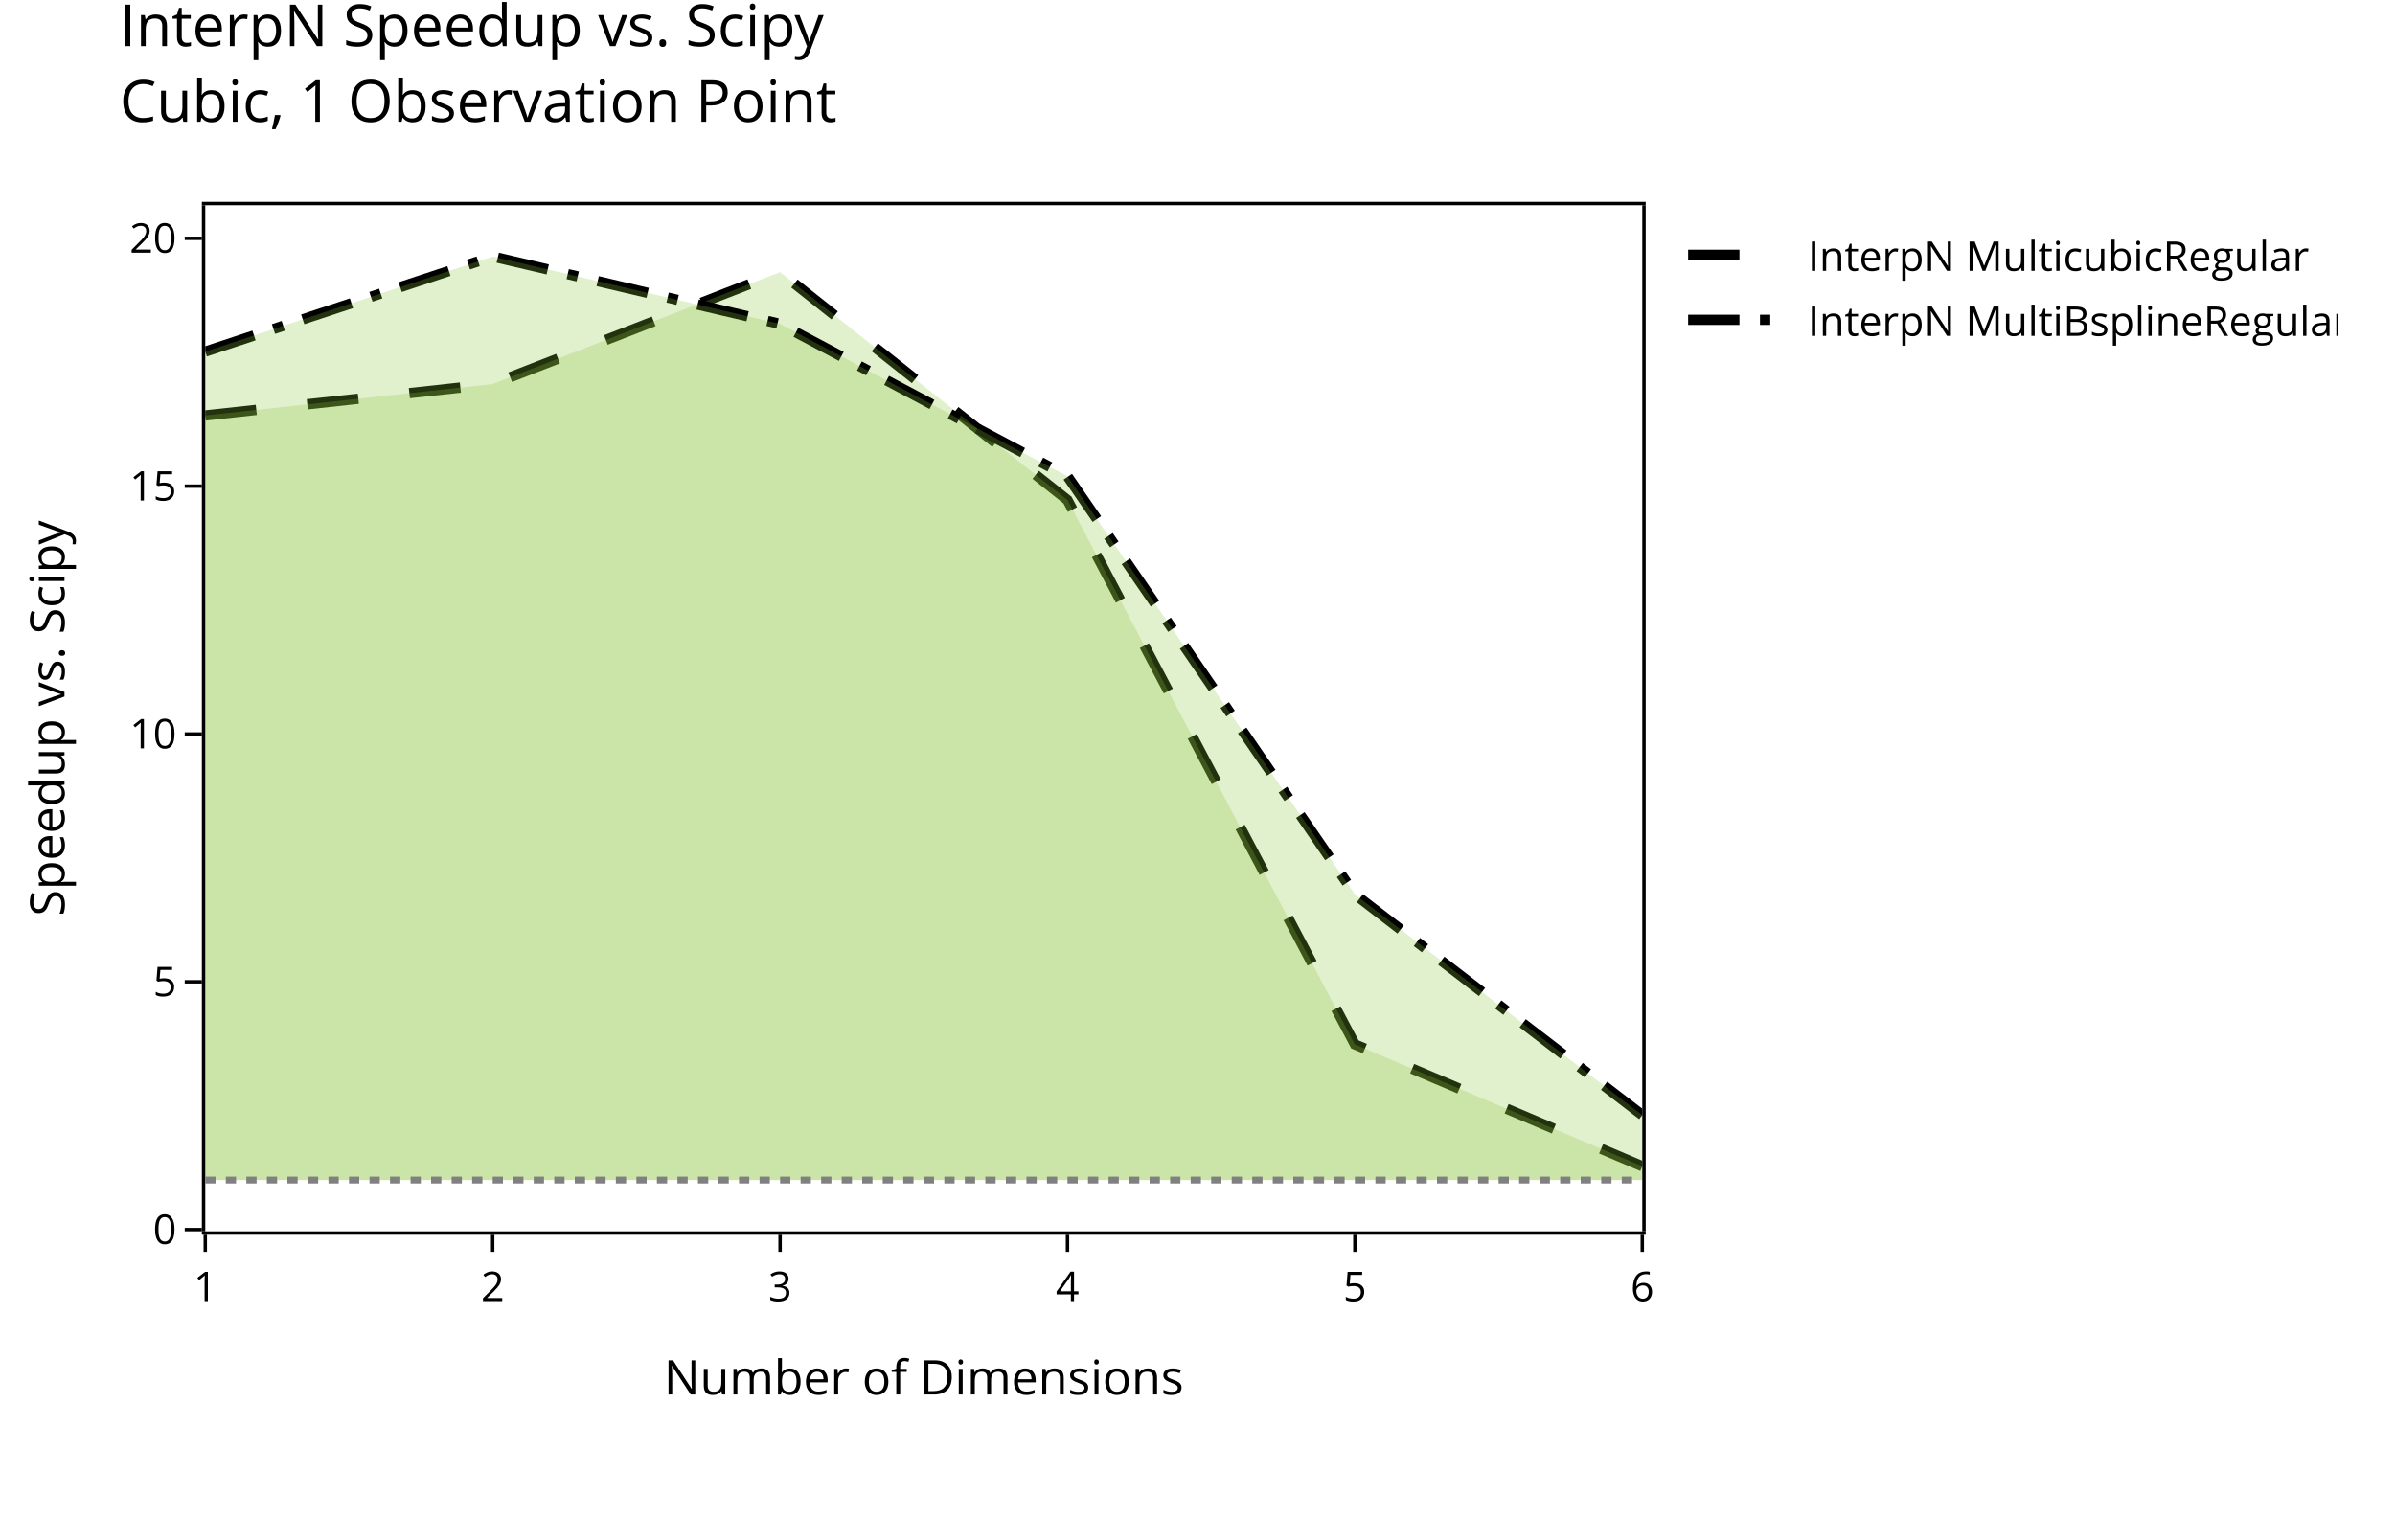
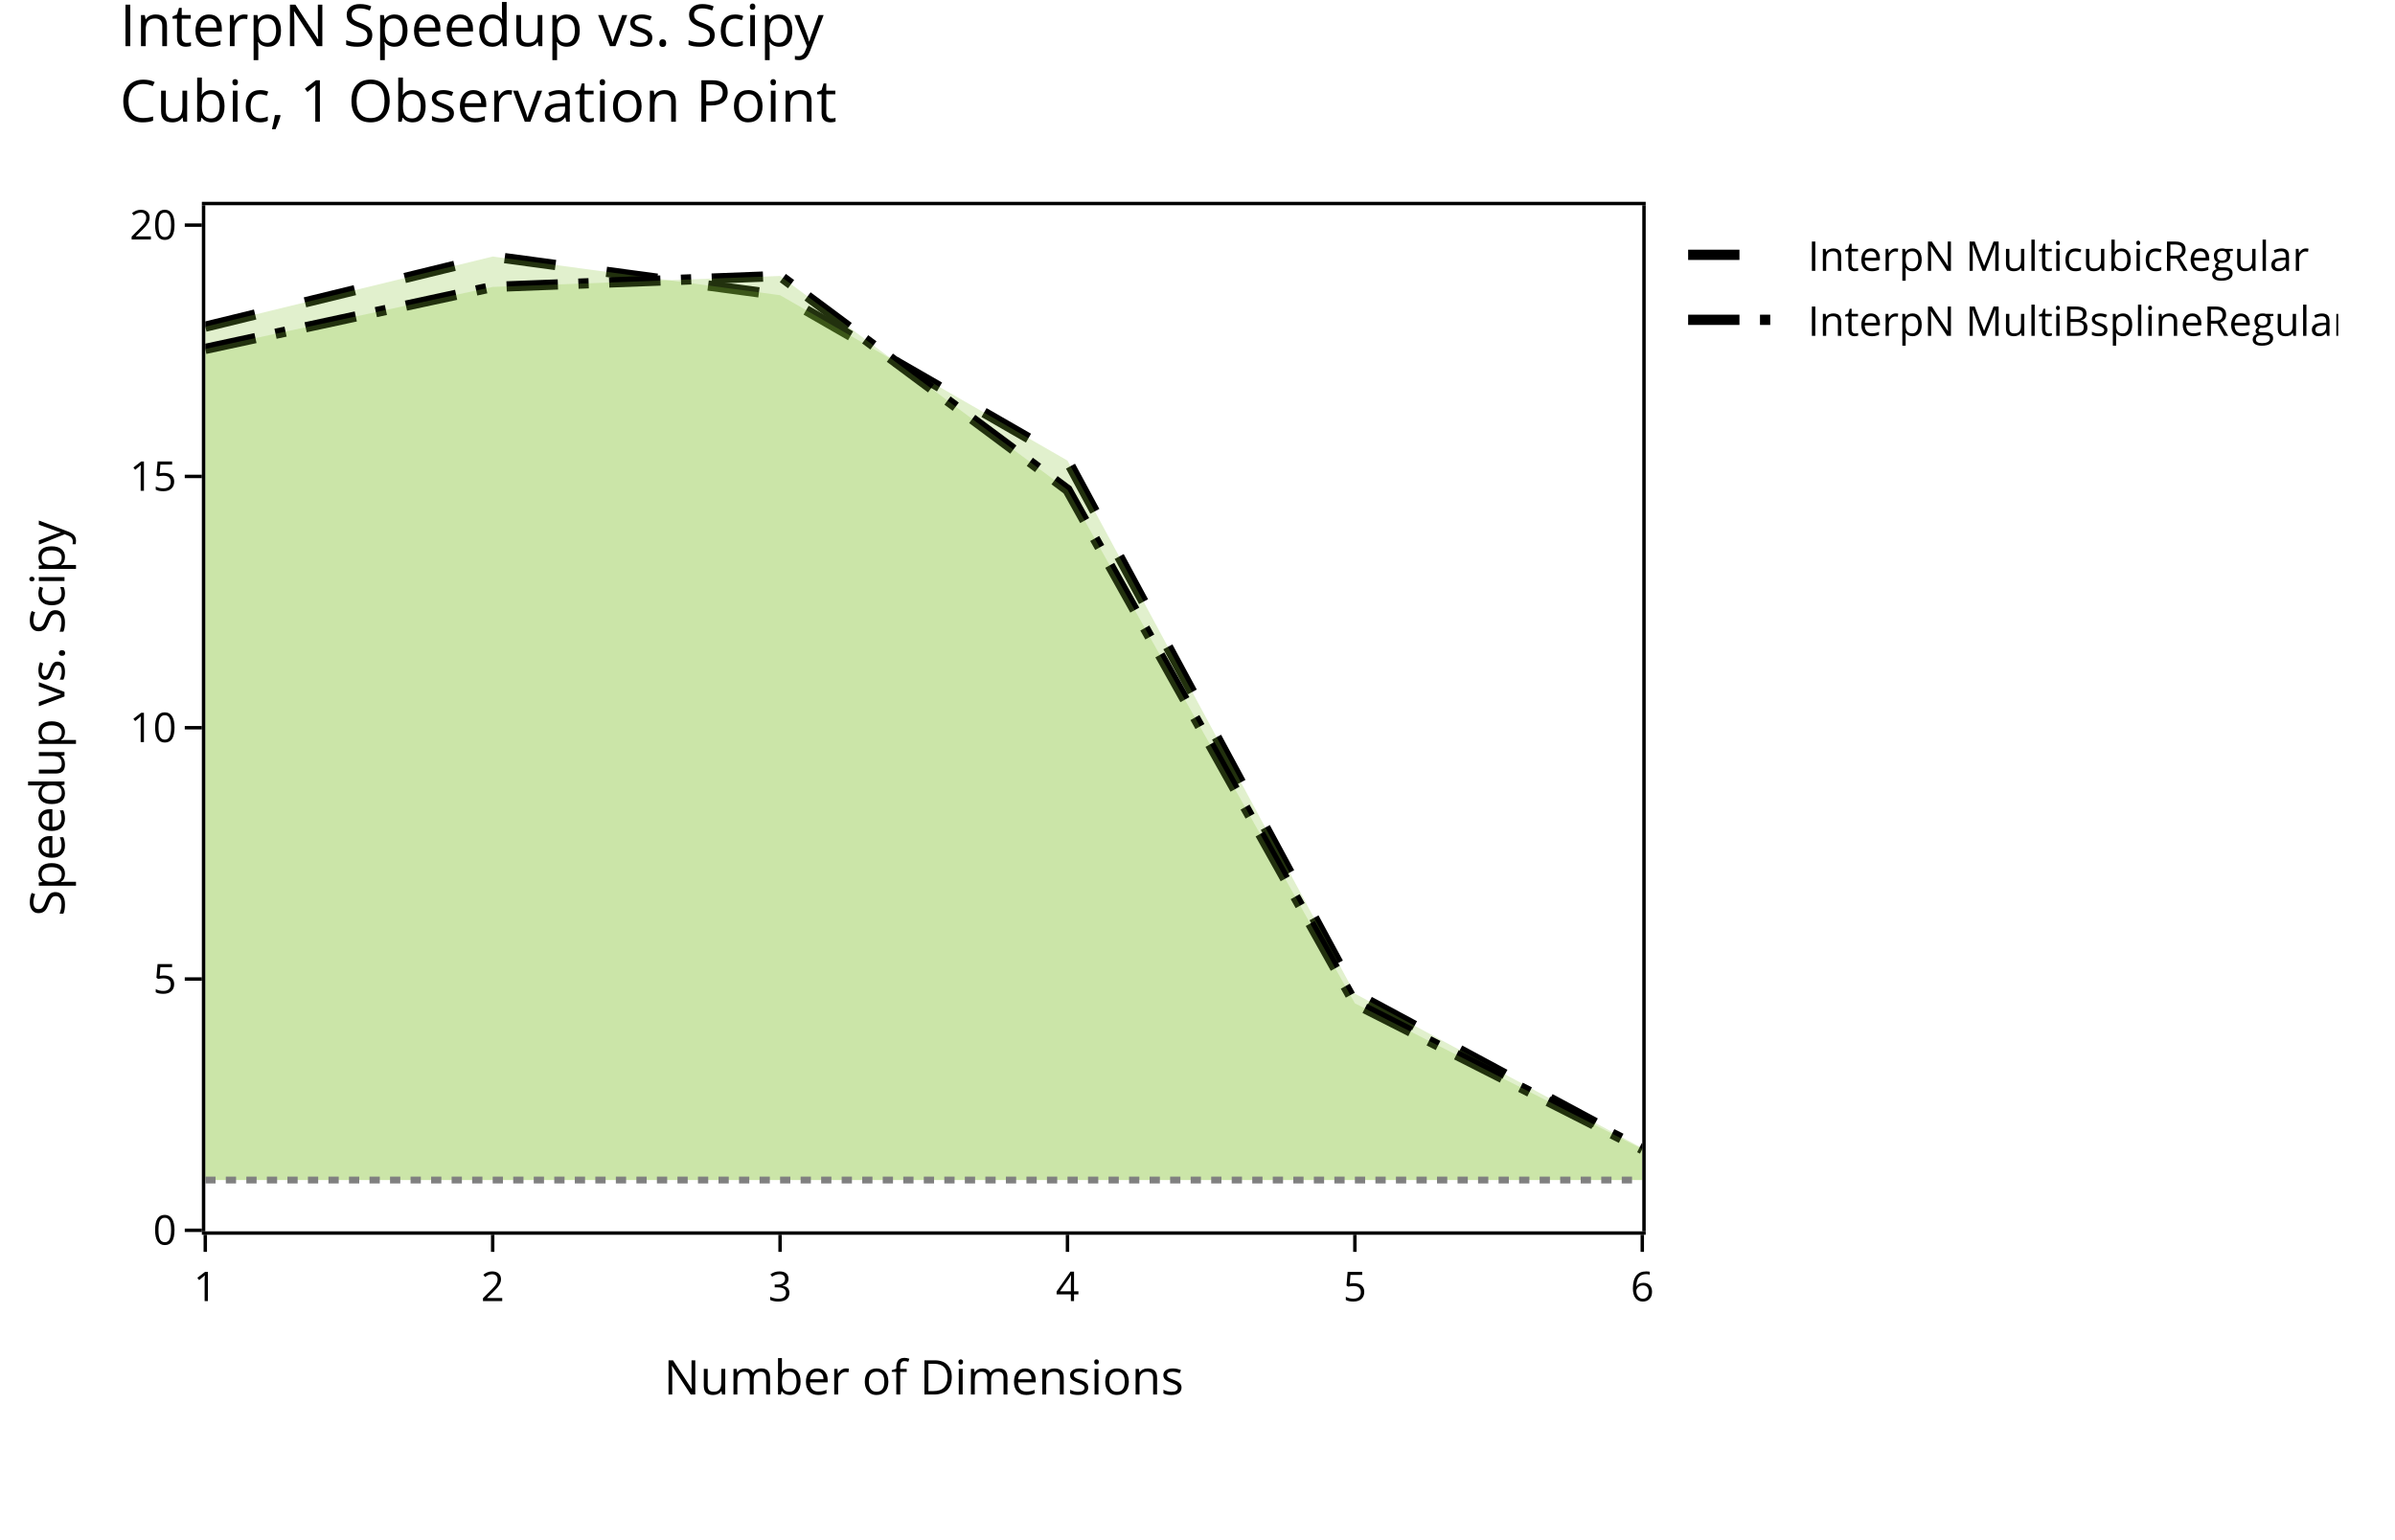
<svg xmlns="http://www.w3.org/2000/svg" class="main-svg" width="700" height="450" style="" viewBox="0 0 700 450">
  <rect x="0" y="0" width="700" height="450" style="fill: rgb(0, 0, 0); fill-opacity: 0;" />
-   <defs id="defs-00d03a">
+   <defs id="defs-f16026">
    <g class="clips">
-       <clipPath id="clip00d03axyplot" class="plotclip">
+       <clipPath id="clipf16026xyplot" class="plotclip">
        <rect width="420" height="300" />
      </clipPath>
-       <clipPath class="axesclip" id="clip00d03ax">
+       <clipPath class="axesclip" id="clipf16026x">
        <rect x="60" y="0" width="420" height="450" />
      </clipPath>
-       <clipPath class="axesclip" id="clip00d03ay">
+       <clipPath class="axesclip" id="clipf16026y">
        <rect x="0" y="60" width="700" height="300" />
      </clipPath>
-       <clipPath class="axesclip" id="clip00d03axy">
+       <clipPath class="axesclip" id="clipf16026xy">
        <rect x="60" y="60" width="420" height="300" />
      </clipPath>
    </g>
    <g class="gradients" />
    <g class="patterns" />
  </defs>
  <g class="bglayer">
    <rect class="bg" x="60" y="60" width="420" height="300" style="fill: rgb(0, 0, 0); fill-opacity: 0; stroke-width: 0;" />
  </g>
  <g class="layer-below">
    <g class="imagelayer" />
    <g class="shapelayer" />
  </g>
  <g class="cartesianlayer">
    <g class="subplot xy">
      <g class="layer-subplot">
        <g class="shapelayer" />
        <g class="imagelayer" />
      </g>
      <g class="minor-gridlayer">
        <g class="x" />
        <g class="y" />
      </g>
      <g class="gridlayer">
        <g class="x" />
        <g class="y" />
      </g>
      <g class="zerolinelayer" />
      <g class="layer-between">
        <g class="shapelayer" />
        <g class="imagelayer" />
      </g>
      <path class="xlines-below" />
      <path class="ylines-below" />
      <g class="overlines-below" />
      <g class="xaxislayer-below" />
      <g class="yaxislayer-below" />
      <g class="overaxes-below" />
      <g class="overplot">
-         <g class="xy" transform="translate(60,60)" clip-path="url(#clip00d03axyplot)">
+         <g class="xy" transform="translate(60,60)" clip-path="url(#clipf16026xyplot)">
          <g class="scatterlayer mlayer">
-             <g class="trace scatter tracef3e19d" style="stroke-miterlimit: 2; opacity: 1;">
+             <g class="trace scatter trace8bd157" style="stroke-miterlimit: 2; opacity: 1;">
              <g class="fills" />
              <g class="errorbars" />
              <g class="lines">
-                 <path class="js-line" d="M0,61.46L84,52.28L168,19.56L252,86.19L336,245.34L420,280.97" style="vector-effect: none; fill: none; stroke: rgb(0, 0, 0); stroke-opacity: 1; stroke-dasharray: 15px, 15px; stroke-width: 3px; opacity: 1;" />
-               </g>
-               <g class="points" />
-               <g class="text" />
-             </g>
-             <g class="trace scatter trace2cfef7" style="stroke-miterlimit: 2; opacity: 1;">
+                 <path class="js-line" d="M0,35.51L84,15L168,26.31L252,74.66L336,230.5L420,275.68" style="vector-effect: none; fill: none; stroke: rgb(0, 0, 0); stroke-opacity: 1; stroke-dasharray: 15px, 15px; stroke-width: 3px; opacity: 1;" />
+               </g>
+               <g class="points" />
+               <g class="text" />
+             </g>
+             <g class="trace scatter trace2ee994" style="stroke-miterlimit: 2; opacity: 1;">
              <g class="fills">
                <g>
-                   <path class="js-fill" d="M0,61.46L84,52.28L168,19.56L252,86.19L336,245.34L420,280.97L420,285L0,285Z" style="fill: rgb(139, 196, 59); fill-opacity: 0.25; stroke-width: 0;" />
+                   <path class="js-fill" d="M0,35.51L84,15L168,26.31L252,74.66L336,230.5L420,275.68L420,285L0,285Z" style="fill: rgb(139, 196, 59); fill-opacity: 0.25; stroke-width: 0;" />
                </g>
              </g>
              <g class="errorbars" />
              <g class="lines">
-                 <path class="js-line" d="M0,61.46L84,52.28L168,19.56L252,86.19L336,245.34L420,280.97L420,285L0,285" style="vector-effect: none; fill: none; stroke: rgb(239, 85, 59); stroke-opacity: 1; stroke-width: 0px; opacity: 1;" />
-               </g>
-               <g class="points" />
-               <g class="text" />
-             </g>
-             <g class="trace scatter trace1adbe0" style="stroke-miterlimit: 2; opacity: 1;">
+                 <path class="js-line" d="M0,35.51L84,15L168,26.31L252,74.66L336,230.5L420,275.68L420,285L0,285" style="vector-effect: none; fill: none; stroke: rgb(239, 85, 59); stroke-opacity: 1; stroke-width: 0px; opacity: 1;" />
+               </g>
+               <g class="points" />
+               <g class="text" />
+             </g>
+             <g class="trace scatter traceb8fff4" style="stroke-miterlimit: 2; opacity: 1;">
              <g class="fills" />
              <g class="errorbars" />
              <g class="lines">
-                 <path class="js-line" d="M0,42.79L84,15L168,34.7L252,79.25L336,201.48L420,266.01" style="vector-effect: none; fill: none; stroke: rgb(0, 0, 0); stroke-opacity: 1; stroke-dasharray: 15px, 6px, 3px, 6px; stroke-width: 3px; opacity: 1;" />
-               </g>
-               <g class="points" />
-               <g class="text" />
-             </g>
-             <g class="trace scatter traceb5b563" style="stroke-miterlimit: 2; opacity: 1;">
+                 <path class="js-line" d="M0,42.01L84,23.89L168,20.68L252,83.22L336,233.34L420,275.94" style="vector-effect: none; fill: none; stroke: rgb(0, 0, 0); stroke-opacity: 1; stroke-dasharray: 15px, 6px, 3px, 6px; stroke-width: 3px; opacity: 1;" />
+               </g>
+               <g class="points" />
+               <g class="text" />
+             </g>
+             <g class="trace scatter trace729d3a" style="stroke-miterlimit: 2; opacity: 1;">
              <g class="fills">
                <g>
-                   <path class="js-fill" d="M0,42.79L84,15L168,34.7L252,79.25L336,201.48L420,266.01L420,285L0,285Z" style="fill: rgb(139, 196, 59); fill-opacity: 0.25; stroke-width: 0;" />
+                   <path class="js-fill" d="M0,42.01L84,23.89L168,20.68L252,83.22L336,233.34L420,275.94L420,285L0,285Z" style="fill: rgb(139, 196, 59); fill-opacity: 0.25; stroke-width: 0;" />
                </g>
              </g>
              <g class="errorbars" />
              <g class="lines">
-                 <path class="js-line" d="M0,42.79L84,15L168,34.7L252,79.25L336,201.48L420,266.01L420,285L0,285" style="vector-effect: none; fill: none; stroke: rgb(171, 99, 250); stroke-opacity: 1; stroke-width: 0px; opacity: 1;" />
+                 <path class="js-line" d="M0,42.01L84,23.89L168,20.68L252,83.22L336,233.34L420,275.94L420,285L0,285" style="vector-effect: none; fill: none; stroke: rgb(171, 99, 250); stroke-opacity: 1; stroke-width: 0px; opacity: 1;" />
              </g>
              <g class="points" />
              <g class="text" />
            </g>
          </g>
        </g>
      </g>
      <path class="xlines-above crisp" d="M59,360.5H481M59,59.5H481" style="fill: none; stroke-width: 1px; stroke: rgb(0, 0, 0); stroke-opacity: 1;" />
      <path class="ylines-above crisp" d="M59.5,60V360M480.5,60V360" style="fill: none; stroke-width: 1px; stroke: rgb(0, 0, 0); stroke-opacity: 1;" />
      <g class="overlines-above" />
      <g class="xaxislayer-above">
        <path class="xtick ticks crisp" d="M0,361v5" transform="translate(60,0)" style="stroke: rgb(0, 0, 0); stroke-opacity: 1; stroke-width: 1px;" />
        <path class="xtick ticks crisp" d="M0,361v5" transform="translate(144,0)" style="stroke: rgb(0, 0, 0); stroke-opacity: 1; stroke-width: 1px;" />
        <path class="xtick ticks crisp" d="M0,361v5" transform="translate(228,0)" style="stroke: rgb(0, 0, 0); stroke-opacity: 1; stroke-width: 1px;" />
        <path class="xtick ticks crisp" d="M0,361v5" transform="translate(312,0)" style="stroke: rgb(0, 0, 0); stroke-opacity: 1; stroke-width: 1px;" />
        <path class="xtick ticks crisp" d="M0,361v5" transform="translate(396,0)" style="stroke: rgb(0, 0, 0); stroke-opacity: 1; stroke-width: 1px;" />
        <path class="xtick ticks crisp" d="M0,361v5" transform="translate(480,0)" style="stroke: rgb(0, 0, 0); stroke-opacity: 1; stroke-width: 1px;" />
        <g class="xtick">
          <text text-anchor="middle" x="0" y="380.4" transform="translate(60,0)" style="font-family: 'Open Sans', verdana, arial, sans-serif; font-size: 12px; fill: rgb(0, 0, 0); fill-opacity: 1; white-space: pre; opacity: 1;">1</text>
        </g>
        <g class="xtick">
          <text text-anchor="middle" x="0" y="380.4" style="font-family: 'Open Sans', verdana, arial, sans-serif; font-size: 12px; fill: rgb(0, 0, 0); fill-opacity: 1; white-space: pre; opacity: 1;" transform="translate(144,0)">2</text>
        </g>
        <g class="xtick">
          <text text-anchor="middle" x="0" y="380.4" style="font-family: 'Open Sans', verdana, arial, sans-serif; font-size: 12px; fill: rgb(0, 0, 0); fill-opacity: 1; white-space: pre; opacity: 1;" transform="translate(228,0)">3</text>
        </g>
        <g class="xtick">
          <text text-anchor="middle" x="0" y="380.4" style="font-family: 'Open Sans', verdana, arial, sans-serif; font-size: 12px; fill: rgb(0, 0, 0); fill-opacity: 1; white-space: pre; opacity: 1;" transform="translate(312,0)">4</text>
        </g>
        <g class="xtick">
          <text text-anchor="middle" x="0" y="380.4" style="font-family: 'Open Sans', verdana, arial, sans-serif; font-size: 12px; fill: rgb(0, 0, 0); fill-opacity: 1; white-space: pre; opacity: 1;" transform="translate(396,0)">5</text>
        </g>
        <g class="xtick">
          <text text-anchor="middle" x="0" y="380.4" style="font-family: 'Open Sans', verdana, arial, sans-serif; font-size: 12px; fill: rgb(0, 0, 0); fill-opacity: 1; white-space: pre; opacity: 1;" transform="translate(480,0)">6</text>
        </g>
      </g>
      <g class="yaxislayer-above">
-         <path class="ytick ticks crisp" d="M59,0h-5" transform="translate(0,359.49)" style="stroke: rgb(0, 0, 0); stroke-opacity: 1; stroke-width: 1px;" />
-         <path class="ytick ticks crisp" d="M59,0h-5" transform="translate(0,287.04)" style="stroke: rgb(0, 0, 0); stroke-opacity: 1; stroke-width: 1px;" />
-         <path class="ytick ticks crisp" d="M59,0h-5" transform="translate(0,214.59)" style="stroke: rgb(0, 0, 0); stroke-opacity: 1; stroke-width: 1px;" />
-         <path class="ytick ticks crisp" d="M59,0h-5" transform="translate(0,142.13)" style="stroke: rgb(0, 0, 0); stroke-opacity: 1; stroke-width: 1px;" />
-         <path class="ytick ticks crisp" d="M59,0h-5" transform="translate(0,69.68)" style="stroke: rgb(0, 0, 0); stroke-opacity: 1; stroke-width: 1px;" />
-         <g class="ytick">
-           <text text-anchor="end" x="51.6" y="4.2" transform="translate(0,359.49)" style="font-family: 'Open Sans', verdana, arial, sans-serif; font-size: 12px; fill: rgb(0, 0, 0); fill-opacity: 1; white-space: pre; opacity: 1;">0</text>
-         </g>
-         <g class="ytick">
-           <text text-anchor="end" x="51.6" y="4.2" style="font-family: 'Open Sans', verdana, arial, sans-serif; font-size: 12px; fill: rgb(0, 0, 0); fill-opacity: 1; white-space: pre; opacity: 1;" transform="translate(0,287.04)">5</text>
-         </g>
-         <g class="ytick">
-           <text text-anchor="end" x="51.6" y="4.2" style="font-family: 'Open Sans', verdana, arial, sans-serif; font-size: 12px; fill: rgb(0, 0, 0); fill-opacity: 1; white-space: pre; opacity: 1;" transform="translate(0,214.59)">10</text>
-         </g>
-         <g class="ytick">
-           <text text-anchor="end" x="51.6" y="4.2" style="font-family: 'Open Sans', verdana, arial, sans-serif; font-size: 12px; fill: rgb(0, 0, 0); fill-opacity: 1; white-space: pre; opacity: 1;" transform="translate(0,142.13)">15</text>
-         </g>
-         <g class="ytick">
-           <text text-anchor="end" x="51.6" y="4.2" style="font-family: 'Open Sans', verdana, arial, sans-serif; font-size: 12px; fill: rgb(0, 0, 0); fill-opacity: 1; white-space: pre; opacity: 1;" transform="translate(0,69.68)">20</text>
+         <path class="ytick ticks crisp" d="M59,0h-5" transform="translate(0,359.69)" style="stroke: rgb(0, 0, 0); stroke-opacity: 1; stroke-width: 1px;" />
+         <path class="ytick ticks crisp" d="M59,0h-5" transform="translate(0,286.23)" style="stroke: rgb(0, 0, 0); stroke-opacity: 1; stroke-width: 1px;" />
+         <path class="ytick ticks crisp" d="M59,0h-5" transform="translate(0,212.76)" style="stroke: rgb(0, 0, 0); stroke-opacity: 1; stroke-width: 1px;" />
+         <path class="ytick ticks crisp" d="M59,0h-5" transform="translate(0,139.29)" style="stroke: rgb(0, 0, 0); stroke-opacity: 1; stroke-width: 1px;" />
+         <path class="ytick ticks crisp" d="M59,0h-5" transform="translate(0,65.82)" style="stroke: rgb(0, 0, 0); stroke-opacity: 1; stroke-width: 1px;" />
+         <g class="ytick">
+           <text text-anchor="end" x="51.6" y="4.2" transform="translate(0,359.69)" style="font-family: 'Open Sans', verdana, arial, sans-serif; font-size: 12px; fill: rgb(0, 0, 0); fill-opacity: 1; white-space: pre; opacity: 1;">0</text>
+         </g>
+         <g class="ytick">
+           <text text-anchor="end" x="51.6" y="4.2" style="font-family: 'Open Sans', verdana, arial, sans-serif; font-size: 12px; fill: rgb(0, 0, 0); fill-opacity: 1; white-space: pre; opacity: 1;" transform="translate(0,286.23)">5</text>
+         </g>
+         <g class="ytick">
+           <text text-anchor="end" x="51.6" y="4.2" style="font-family: 'Open Sans', verdana, arial, sans-serif; font-size: 12px; fill: rgb(0, 0, 0); fill-opacity: 1; white-space: pre; opacity: 1;" transform="translate(0,212.76)">10</text>
+         </g>
+         <g class="ytick">
+           <text text-anchor="end" x="51.6" y="4.2" style="font-family: 'Open Sans', verdana, arial, sans-serif; font-size: 12px; fill: rgb(0, 0, 0); fill-opacity: 1; white-space: pre; opacity: 1;" transform="translate(0,139.29)">15</text>
+         </g>
+         <g class="ytick">
+           <text text-anchor="end" x="51.6" y="4.2" style="font-family: 'Open Sans', verdana, arial, sans-serif; font-size: 12px; fill: rgb(0, 0, 0); fill-opacity: 1; white-space: pre; opacity: 1;" transform="translate(0,65.82)">20</text>
        </g>
      </g>
      <g class="overaxes-above" />
    </g>
  </g>
  <g class="polarlayer" />
  <g class="smithlayer" />
  <g class="ternarylayer" />
  <g class="geolayer" />
  <g class="funnelarealayer" />
  <g class="pielayer" />
  <g class="iciclelayer" />
  <g class="treemaplayer" />
  <g class="sunburstlayer" />
  <g class="glimages" />
-   <defs id="topdefs-00d03a">
+   <defs id="topdefs-f16026">
    <g class="clips" />
-     <clipPath id="legend00d03a">
+     <clipPath id="legendf16026">
      <rect width="195" height="48" x="0" y="0" />
    </clipPath>
  </defs>
  <g class="layer-above">
    <g class="imagelayer" />
    <g class="shapelayer">
-       <g class="shape-group" data-index="0" clip-path="url(#clip00d03ay)">
+       <g class="shape-group" data-index="0" clip-path="url(#clipf16026y)">
        <path data-index="0" fill-rule="evenodd" d="M60,345L480,345" style="opacity: 1; stroke: rgb(128, 128, 128); stroke-opacity: 1; fill: rgb(0, 0, 0); fill-opacity: 0; stroke-dasharray: 3px, 3px; stroke-width: 2px;" />
      </g>
    </g>
  </g>
  <g class="infolayer">
    <g class="legend" pointer-events="all" transform="translate(488.4,60)">
      <rect class="bg" shape-rendering="crispEdges" width="195" height="48" x="0" y="0" style="stroke: rgb(68, 68, 68); stroke-opacity: 1; fill: rgb(0, 0, 0); fill-opacity: 0; stroke-width: 0px;" />
-       <g class="scrollbox" transform="" clip-path="url(#legend00d03a)">
+       <g class="scrollbox" transform="" clip-path="url(#legendf16026)">
        <g class="groups">
          <g class="traces" transform="translate(0,14.5)" style="opacity: 1;">
            <text class="legendtext" text-anchor="start" x="40" y="4.68" style="font-family: 'Open Sans', verdana, arial, sans-serif; font-size: 12px; fill: rgb(0, 0, 0); fill-opacity: 1; white-space: pre;">InterpN MulticubicRegular</text>
            <g class="layers" style="opacity: 1;">
              <g class="legendfill" />
              <g class="legendlines">
                <path class="js-line" d="M5,0h30" style="fill: none; stroke: rgb(0, 0, 0); stroke-opacity: 1; stroke-dasharray: 15px, 15px; stroke-width: 3px;" />
              </g>
              <g class="legendsymbols">
                <g class="legendpoints" />
              </g>
            </g>
            <rect class="legendtoggle" x="0" y="-9.5" width="189.406" height="19" style="fill: rgb(0, 0, 0); fill-opacity: 0;" />
          </g>
          <g class="traces" transform="translate(0,33.5)" style="opacity: 1;">
            <text class="legendtext" text-anchor="start" x="40" y="4.68" style="font-family: 'Open Sans', verdana, arial, sans-serif; font-size: 12px; fill: rgb(0, 0, 0); fill-opacity: 1; white-space: pre;">InterpN MultiBsplineRegular</text>
            <g class="layers" style="opacity: 1;">
              <g class="legendfill" />
              <g class="legendlines">
                <path class="js-line" d="M5,0h30" style="fill: none; stroke: rgb(0, 0, 0); stroke-opacity: 1; stroke-dasharray: 15px, 6px, 3px, 6px; stroke-width: 3px;" />
              </g>
              <g class="legendsymbols">
                <g class="legendpoints" />
              </g>
            </g>
            <rect class="legendtoggle" x="0" y="-9.5" width="189.406" height="19" style="fill: rgb(0, 0, 0); fill-opacity: 0;" />
          </g>
        </g>
      </g>
      <rect class="scrollbar" rx="20" ry="3" width="0" height="0" x="0" y="0" style="fill: rgb(128, 139, 164); fill-opacity: 1;" />
    </g>
    <g class="g-gtitle">
      <text class="gtitle" x="35" y="13.5" text-anchor="start" dy="0.7em" style="opacity: 1; font-family: 'Open Sans', verdana, arial, sans-serif; font-size: 17px; fill: rgb(0, 0, 0); fill-opacity: 1; white-space: pre;">
        <tspan class="line" dy="0em" x="35" y="13.5">InterpN Speedup vs. Scipy</tspan>
        <tspan class="line" dy="1.3em" x="35" y="13.5">Cubic, 1 Observation Point</tspan>
      </text>
    </g>
    <g class="g-xtitle">
      <text class="xtitle" x="270" y="407.706" text-anchor="middle" style="opacity: 1; font-family: 'Open Sans', verdana, arial, sans-serif; font-size: 14px; fill: rgb(0, 0, 0); fill-opacity: 1; white-space: pre;">Number of Dimensions</text>
    </g>
    <g class="g-ytitle">
      <text class="ytitle" transform="rotate(-90,18.85,210)" x="18.85" y="210" text-anchor="middle" style="opacity: 1; font-family: 'Open Sans', verdana, arial, sans-serif; font-size: 14px; fill: rgb(0, 0, 0); fill-opacity: 1; white-space: pre;">Speedup vs. Scipy</text>
    </g>
  </g>
</svg>
